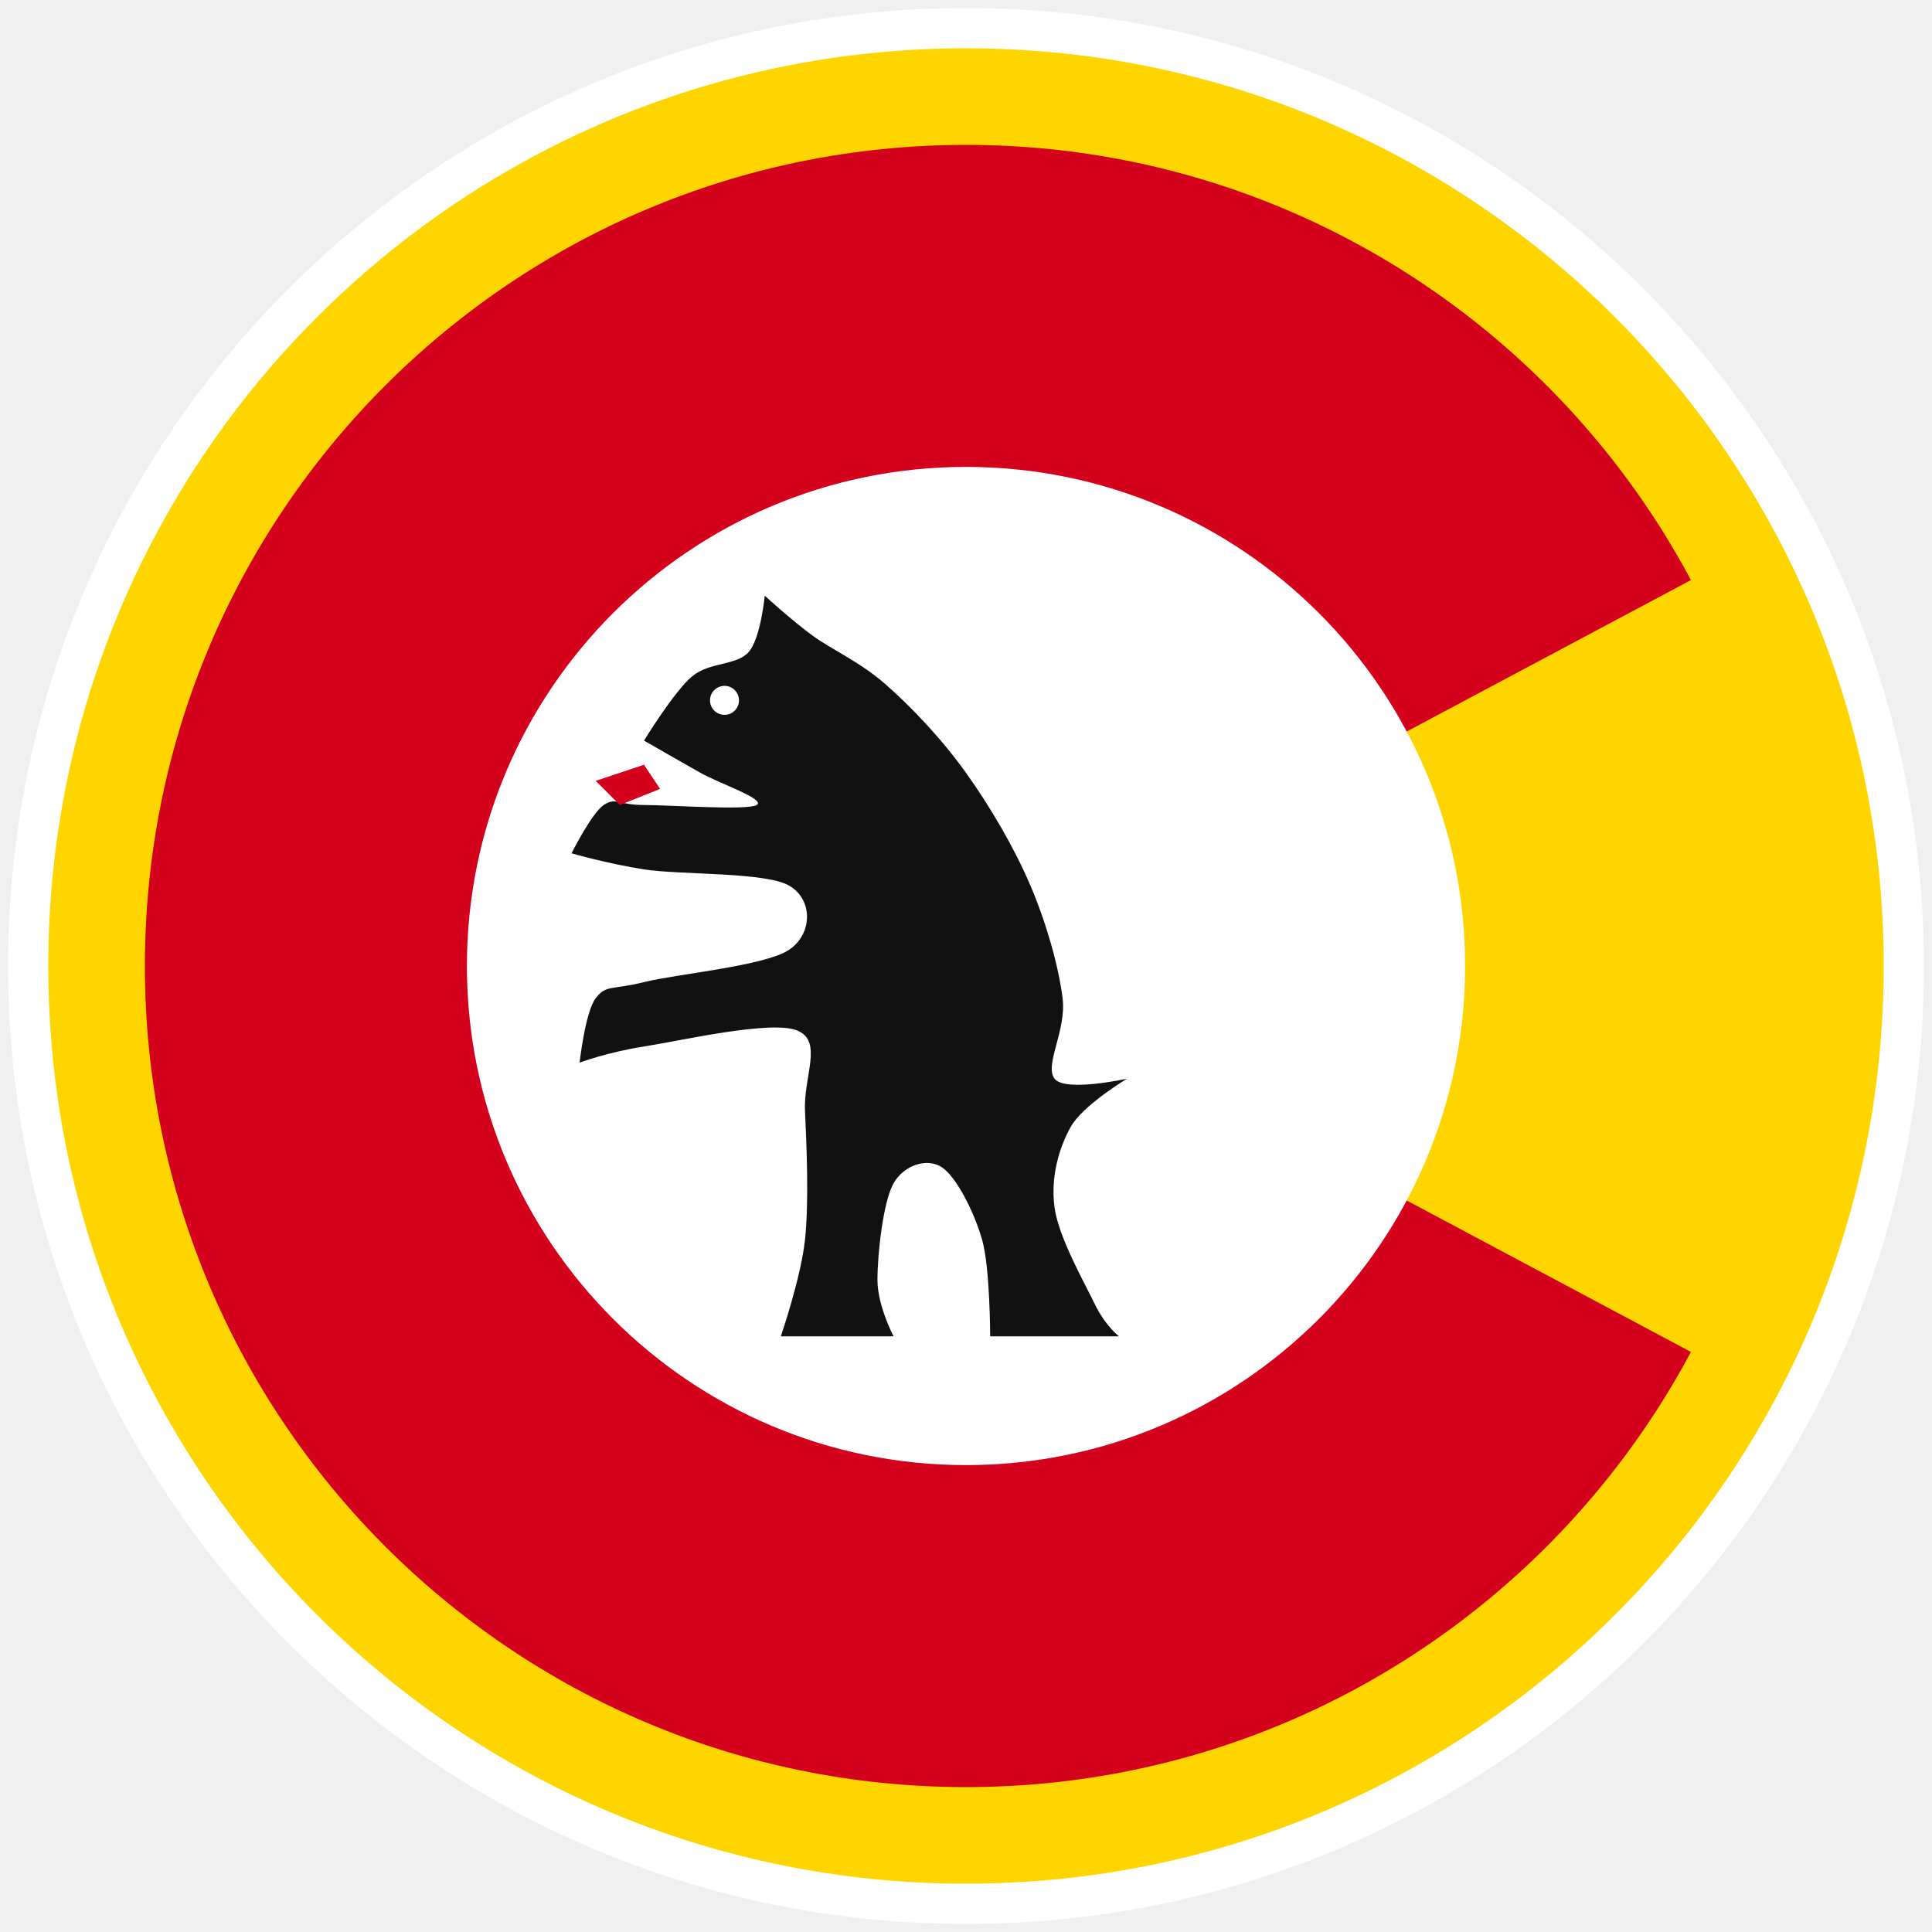
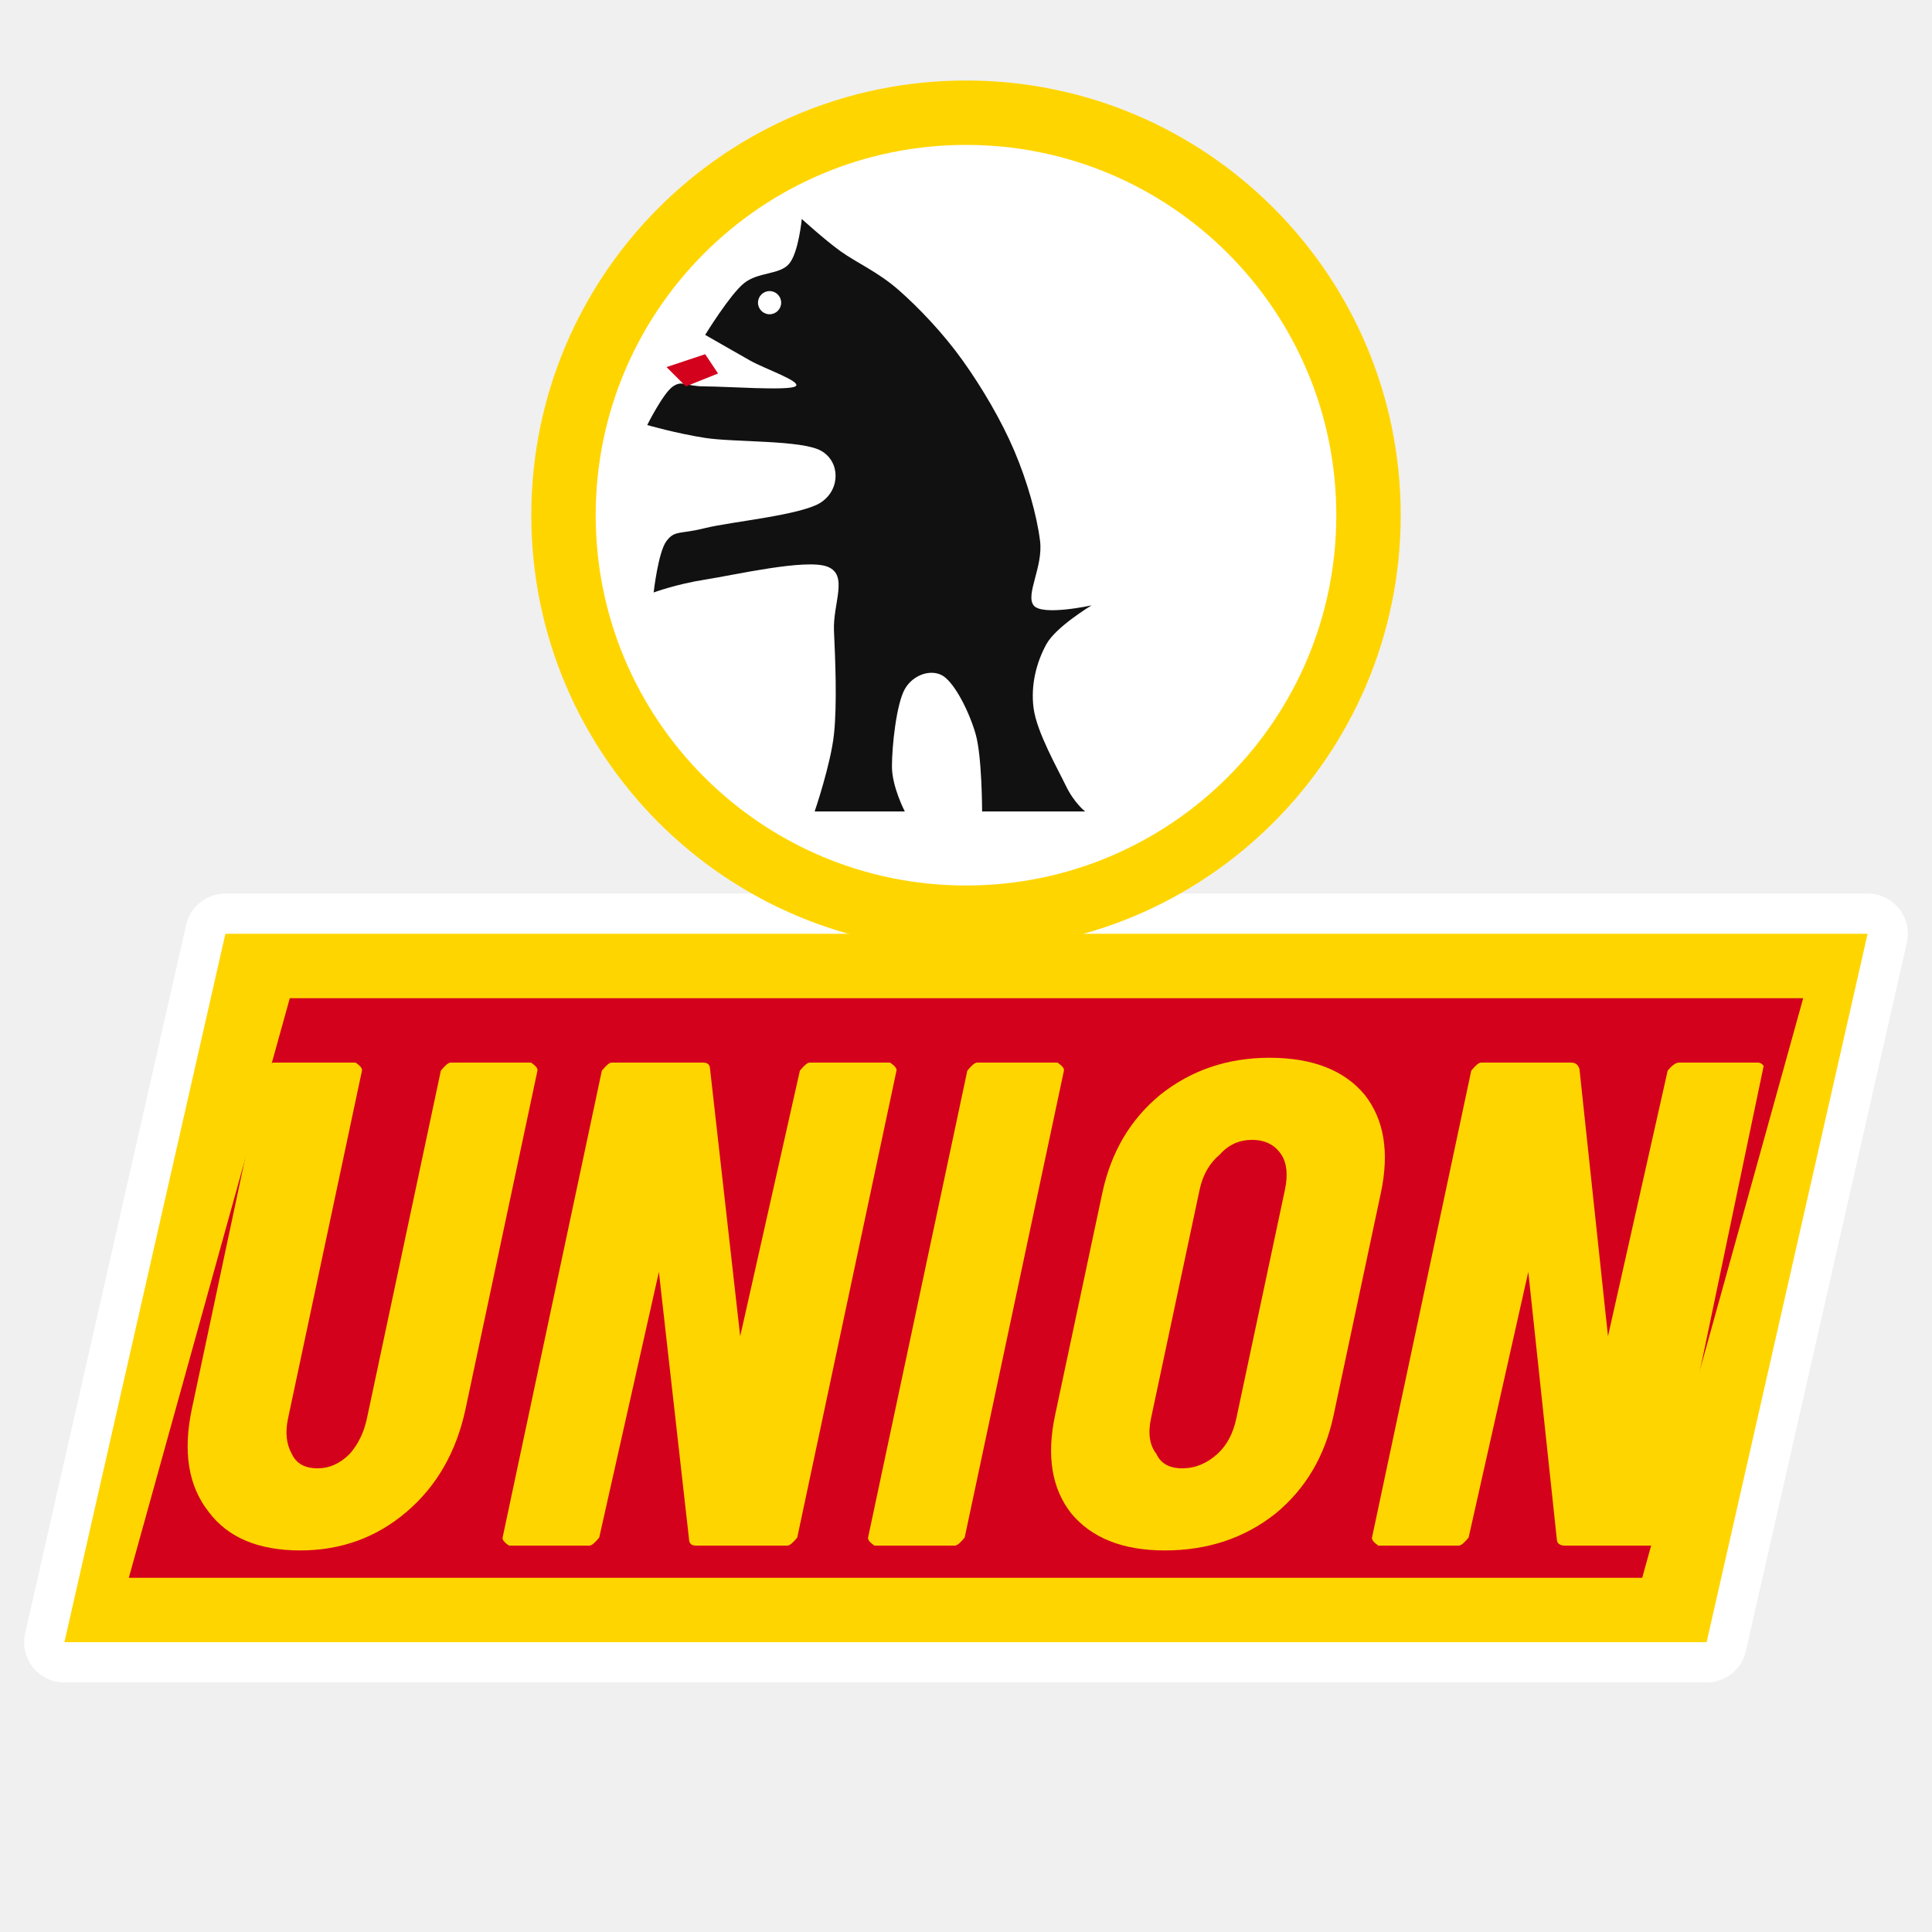
<svg xmlns="http://www.w3.org/2000/svg" viewBox="0 0 120 120" width="120" height="120">
  <defs>
    <clipPath id="c-union-berlin-s">
-       <path d="M9 60A51 51 0 1 1 111 60A51 51 0 1 1 9 60Z" />
+       <path d="M18 62L112 62L102 98L8 98Z" />
    </clipPath>
  </defs>
-   <path d="M3 60A57 57 0 1 1 117 60A57 57 0 1 1 3 60Z" fill="#fff" stroke="#fff" stroke-width="5" stroke-linejoin="round" />
-   <path d="M3 60A57 57 0 1 1 117 60A57 57 0 1 1 3 60Z" fill="#ffd500" />
-   <path d="M9 60A51 51 0 1 1 111 60A51 51 0 1 1 9 60Z" fill="#d4011d" />
-   <path d="M86.5 45.9L109.4 33.7A56 56 0 0 1 109.4 86.3L86.5 74.1A30 30 0 0 0 86.5 45.9Z" fill="#ffd500" />
-   <circle cx="60" cy="60" r="31" fill="#fff" />
-   <g transform="translate(59 60) scale(0.5) translate(-50 -50)">
+   <path d="M14 58L116 58L106 102L4 102Z" fill="#fff" stroke="#fff" stroke-width="5" stroke-linejoin="round" />
+   <path d="M14 58L116 58L106 102L4 102Z" fill="#ffd500" />
+   <path d="M18 62L112 62L102 98L8 98Z" fill="#d4011d" />
+   <g transform="translate(60 81) skewX(-12) translate(-60 -81)">
+     <path d="M13.3 87.5L13.3 66.5Q13.6 66 13.8 66L18.9 66Q19.4 66.3 19.4 66.5L19.4 88.1Q19.4 89.4 20.1 90.3Q20.7 91.2 21.9 91.2Q23 91.2 23.7 90.3Q24.3 89.4 24.3 88.1L24.3 66.5Q24.6 66 24.8 66L29.8 66Q30.3 66.3 30.3 66.5L30.3 87.5Q30.3 91.5 28 93.9Q25.7 96.3 21.9 96.3Q18 96.3 15.7 93.9Q13.3 91.5 13.3 87.5ZM47.1 66L52.1 66Q52.6 66.3 52.6 66.5L52.6 95.5Q52.3 96 52.1 96L46.4 96Q46 96 45.9 95.6L40.5 79L40.3 95.5Q40 96 39.8 96L34.8 96Q34.3 95.7 34.3 95.5L34.3 66.5Q34.6 66 34.8 66L40.5 66Q40.9 66 41 66.4L46.4 83L46.6 66.5Q46.9 66 47.1 66ZM57 95.5L57 66.5Q57.3 66 57.5 66L62.5 66Q63 66.3 63 66.5L63 95.5Q62.7 96 62.5 96L57.5 96Q57 95.7 57 95.5ZM67 87.9L67 74.1Q67 70.3 69.3 68Q71.7 65.7 75.6 65.7Q79.6 65.7 82 68Q84.3 70.3 84.3 74.1L84.3 87.9Q84.3 91.7 82 94Q79.6 96.3 75.6 96.3Q71.7 96.3 69.3 94Q67 91.7 67 87.9ZM78.3 88.1L78.3 73.9Q78.3 72.5 77.6 71.7Q76.8 70.8 75.6 70.8Q74.4 70.8 73.8 71.7Q73 72.5 73 73.9L73 88.1Q73 89.5 73.8 90.3Q74.4 91.2 75.6 91.2Q76.8 91.2 77.6 90.3Q78.3 89.5 78.3 88.1ZM101.1 66L106 66Q106.2 66 106.4 66.2L106.5 95.5Q106.2 96 106 96L100.4 96Q99.9 96 99.8 95.6L94.5 79L94.3 95.5Q94 96 93.8 96L88.8 96Q88.3 95.7 88.3 95.5L88.3 66.5Q88.6 66 88.8 66L94.4 66Q94.8 66 95 66.4L100.3 83L100.5 66.5Q100.8 66 101.1 66Z" fill="#ffd500" />
+   </g>
+   <circle cx="60" cy="32" r="27" fill="#ffd500" />
+   <circle cx="60" cy="32" r="23" fill="#fff" />
+   <g transform="translate(59 32) scale(0.4) translate(-50 -50)">
    <path d="M12 22C12 22 15.8 15.8 18 14C20.2 12.2 23.5 12.7 25 11C26.5 9.3 27 4 27 4C27 4 30.5 7.2 33 9C35.5 10.8 38.8 12.2 42 15C45.2 17.8 49 21.8 52 26C55 30.2 58 35.3 60 40C62 44.7 63.5 50 64 54C64.5 58 61.7 62.3 63 64C64.3 65.7 72 64 72 64C72 64 66.5 67.3 65 70C63.5 72.7 62.5 76.3 63 80C63.5 83.7 66.7 89.3 68 92C69.3 94.7 71 96 71 96C71 96 55 96 55 96C55 96 55 87.5 54 84C53 80.5 50.8 76.2 49 75C47.2 73.8 44.3 74.7 43 77C41.7 79.3 41 85.8 41 89C41 92.2 43 96 43 96C43 96 29 96 29 96C29 96 31.5 88.7 32 84C32.5 79.3 32.2 72.3 32 68C31.8 63.7 34.3 59.3 31 58C27.7 56.7 16.5 59.3 12 60C7.5 60.7 4 62 4 62C4 62 4.7 55.7 6 54C7.3 52.3 8 53 12 52C16 51 27 50 30 48C33 46 33 41.7 30 40C27 38.3 16.5 38.7 12 38C7.5 37.3 3 36 3 36C3 36 5.5 31 7 30C8.5 29 8.8 30 12 30C15.2 30 24.8 30.7 26 30C27.2 29.3 21.3 27.3 19 26C16.7 24.7 12 22 12 22Z" fill="#111" />
    <path d="M12 25L6 27L9 30L14 28Z" fill="#d4011d" />
    <circle cx="22" cy="17" r="1.8" fill="#fff" />
  </g>
</svg>
